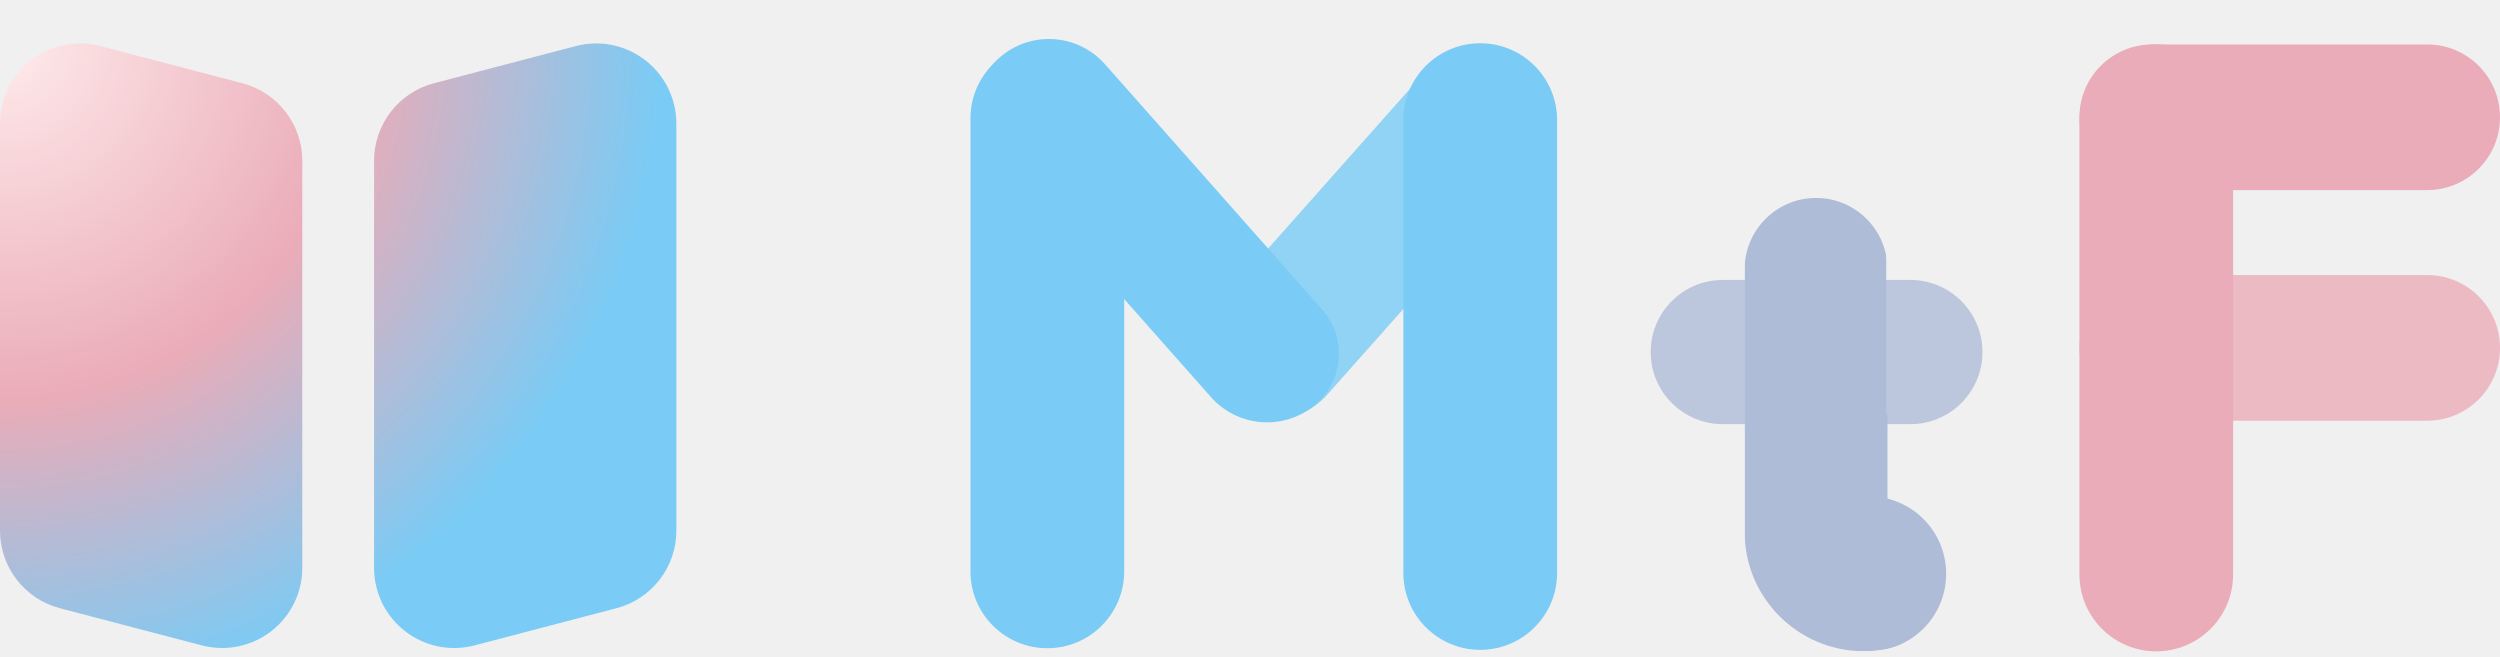
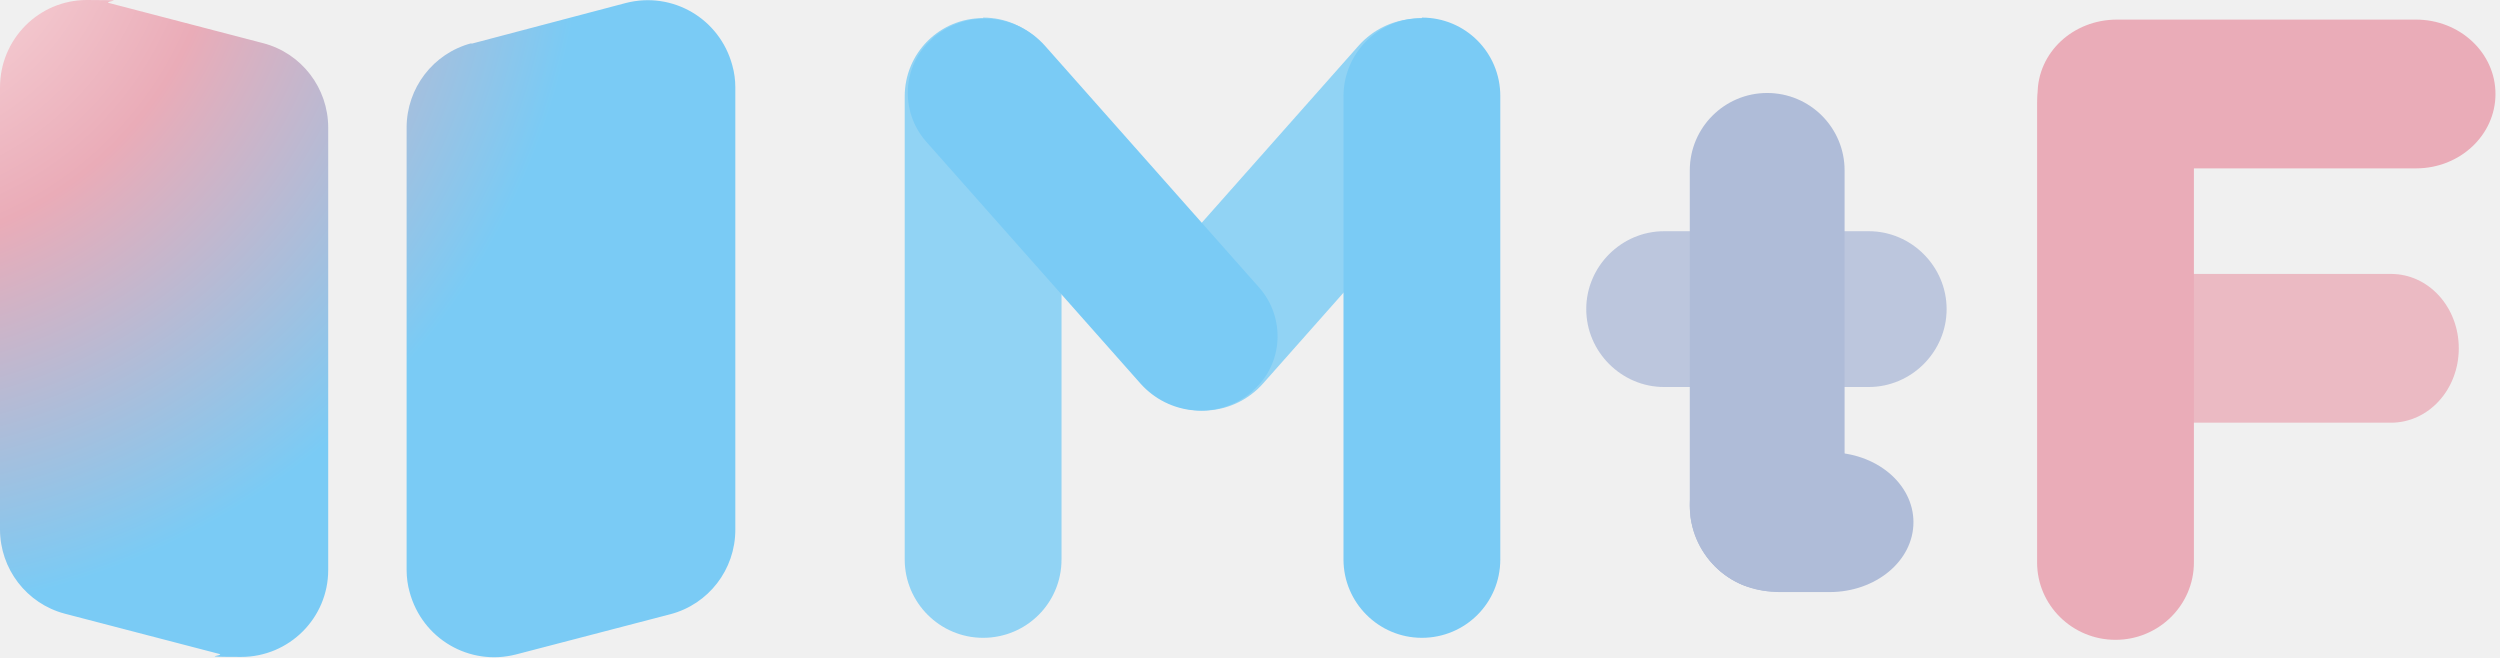
- <svg xmlns="http://www.w3.org/2000/svg" xmlns:xlink="http://www.w3.org/1999/xlink" width="499px" height="131px" viewBox="0 0 499 131" version="1.1">
+ <svg xmlns="http://www.w3.org/2000/svg" id="_图层_1" version="1.1" viewBox="0 0 497.4 130.8">
  <defs>
-     <radialGradient cx="-5.37764278e-15%" cy="-4.33075445e-15%" fx="-5.37764278e-15%" fy="-4.33075445e-15%" r="109.183%" gradientTransform="translate(-0,-0),scale(0.893901,1),rotate(43.71646),translate(0,0)" id="radialGradient-1">
-       <stop stop-color="#FFFFFF" offset="0%" />
-       <stop stop-color="#FFEBEB" offset="0%" />
-       <stop stop-color="#EAACB8" offset="54.19%" />
-       <stop stop-color="#7ACBF5" offset="100%" />
+     <radialGradient id="_未命名的渐变" data-name="未命名的渐变" cx="-471.2" cy="605.2" fx="-471.2" fy="605.2" r="1.2" gradientTransform="translate(-9378.2 92081.5) rotate(43.7) scale(120.7 -120.7)" gradientUnits="userSpaceOnUse">
+       <stop offset="0" stop-color="#fff" />
+       <stop offset="0" stop-color="#ffebeb" />
+       <stop offset=".5" stop-color="#eaacb8" />
+       <stop offset="1" stop-color="#7acbf5" />
    </radialGradient>
-     <path d="M91.209,-4.95899482e-15 L91.209,28.265 L47.209,28.265 C45.129,39.3 35.444,47.647 23.811,47.647 C10.661,47.647 0,36.981 0,23.823 C0,10.666 10.661,-6.73535166e-15 23.811,-6.73535166e-15 C23.946,-6.73535166e-15 24.081,0.001 24.215,0.003 L91.209,-4.95899482e-15 Z" id="path-2" />
+     <clipPath id="clippath">
+       <circle cx="353.3" cy="100.6" r="17.1" fill="none" />
+     </clipPath>
  </defs>
-   <g id="MtF-Wiki-new-Logo" stroke="none" stroke-width="1" fill="none" fill-rule="evenodd">
-     <g id="MtF-Wiki---横版" transform="translate(-64, -36)">
-       <g id="编组-2" transform="translate(64, 36)">
-         <g id="编组-8" transform="translate(0, 8.668969)" fill="url(#radialGradient-1)">
-           <path d="M86.61,7.949 L114.945,0.526 C123.493,-1.713 132.238,3.401 134.478,11.949 C134.824,13.273 135,14.636 135,16.004 L135,97.25 C135,104.525 130.092,110.884 123.055,112.728 L94.719,120.15 C86.171,122.39 77.426,117.275 75.187,108.727 C74.84,107.404 74.665,106.041 74.665,104.673 L74.665,23.427 C74.665,16.152 79.573,9.793 86.61,7.949 Z M20.055,0.526 L48.39,7.949 C55.427,9.793 60.335,16.152 60.335,23.427 L60.335,104.673 C60.335,113.509 53.172,120.673 44.335,120.673 C42.967,120.673 41.604,120.497 40.281,120.15 L11.945,112.728 C4.908,110.884 -8.85430612e-16,104.525 0,97.25 L0,16.004 C2.47054768e-15,7.167 7.163,0.004 16,0.004 C17.368,0.004 18.731,0.179 20.055,0.526 Z" id="形状结合" />
+   <g id="_编组-8">
+     <path id="_形状结合" d="M93.8,8.7L124.5.6c9.3-2.4,18.7,3.1,21.2,12.4.4,1.4.6,2.9.6,4.4v88c0,7.9-5.3,14.8-12.9,16.8l-30.7,8c-9.3,2.4-18.7-3.1-21.2-12.4-.4-1.4-.6-2.9-.6-4.4V25.4c0-7.9,5.3-14.8,12.9-16.8h0q0,.1,0,0ZM21.7.6l30.7,8c7.6,2,12.9,8.9,12.9,16.8v88c0,9.6-7.8,17.3-17.3,17.3s-3-.2-4.4-.6l-30.7-8C5.3,120.1,0,113.2,0,105.3V17.4c0-9.6,7.7-17.4,17.3-17.4s3,.2,4.4.6Z" fill="url(#_未命名的渐变)" fill-rule="evenodd" />
+   </g>
+   <g>
+     <g>
+       <path id="_矩形" d="M480.7,33.5h-59.5c-8.8,0-15.8-6.6-15.8-14.8h0c0-8.2,7-14.8,15.8-14.8h59.5c8.7,0,15.8,6.6,15.8,14.8h0c0,8.2-7.1,14.8-15.8,14.8Z" fill="#eaacb8" fill-rule="evenodd" />
+       <path id="_矩形-2" d="M475.7,84.1h-50.8c-7.5,0-13.5-6.6-13.5-14.8h0c0-8.2,6-14.8,13.5-14.8h50.8c7.5,0,13.5,6.6,13.5,14.8h0c0,8.2-6,14.8-13.5,14.8h0Z" fill="#eaacb8" fill-opacity=".8" fill-rule="evenodd" />
+       <path id="_矩形-3" d="M405.3,111.9V20.6c0-8.5,7-15.4,15.6-15.4s15.6,6.9,15.6,15.4v91.3c0,8.5-7,15.4-15.6,15.4s-15.6-6.9-15.6-15.4Z" fill="#eaacb8" fill-rule="evenodd" />
+     </g>
+     <g>
+       <g clip-path="url(#clippath)">
+         <g>
+           <path d="M351.6,19.9c8.5,0,15.4,6.9,15.4,15.4v66.5c0,8.5-6.9,15.4-15.4,15.4s-15.4-6.9-15.4-15.4V35.3c0-8.5,6.9-15.4,15.4-15.4Z" fill="#afbcd8" fill-rule="evenodd" />
+           <path d="M336.3,103.9c0-7.7,7.5-13.9,16.7-13.9h9.8c9.2,0,16.7,6.2,16.7,13.9s-7.5,13.9-16.7,13.9h-9.8c-9.2,0-16.7-6.2-16.7-13.9Z" fill="#afbcd8" fill-rule="evenodd" />
        </g>
-         <g id="编组-6" transform="translate(189.0195, 0)">
-           <g id="编组-4" transform="translate(62.49215, 64.85365) scale(-1, -1) rotate(90) translate(-62.49215, -64.85365) translate(-2.361502, 2.361502)" fill="#7ACBF5">
-             <path d="M80.814,40.68 C88.736,40.909 95.103,47.28 95.326,55.202 L97.007,114.972 C97.214,122.336 91.412,128.473 84.049,128.68 C83.796,128.687 83.542,128.687 83.289,128.679 C75.367,128.451 69.001,122.08 68.778,114.157 L67.097,54.387 C66.89,47.024 72.691,40.887 80.055,40.68 C80.308,40.673 80.561,40.673 80.814,40.68 Z" id="矩形" fill-opacity="0.8" transform="translate(82.0517, 84.67975) scale(-1, 1) rotate(50) translate(-82.0517, -84.67975) " />
-             <rect id="矩形" x="-2.13162821e-14" y="91.091" width="121.074" height="30.688" rx="15.344" />
-             <path d="M60.86,-40.511 C69.334,-40.511 76.204,-33.642 76.204,-25.167 L76.204,65.219 C76.204,73.693 69.334,80.563 60.86,80.563 C52.386,80.563 45.516,73.693 45.516,65.219 L45.516,-25.167 C45.516,-33.642 52.386,-40.511 60.86,-40.511 Z" id="矩形" transform="translate(60.8598, 20.02567) rotate(90) translate(-60.8598, -20.02567) " />
-             <path d="M82.428,-4.674 C90.35,-4.431 96.706,1.952 96.916,9.875 L98.645,75.217 C98.84,82.581 93.029,88.708 85.666,88.902 C85.412,88.909 85.158,88.909 84.904,88.901 C76.982,88.658 70.626,82.275 70.416,74.352 L68.687,9.009 C68.492,1.646 74.303,-4.481 81.666,-4.676 C81.92,-4.682 82.174,-4.682 82.428,-4.674 Z" id="矩形" transform="translate(83.66602, 42.11338) rotate(50) translate(-83.66602, -42.11338) " />
-           </g>
-           <g id="编组-4" transform="translate(268.0084, 69.43922) scale(-1, -1) translate(-268.0084, -69.43922) translate(226.0362, 8.871163)" fill="#EAACB8">
-             <rect id="矩形" x="0" y="92.063" width="83.944" height="29.073" rx="14.536" />
-             <rect id="矩形" fill-opacity="0.8" x="0" y="46.032" width="83.944" height="29.073" rx="14.536" />
-             <path d="M23.376,45.232 L113.84,45.232 C122.31,45.232 129.176,52.098 129.176,60.568 C129.176,69.038 122.31,75.904 113.84,75.904 L23.376,75.904 C14.906,75.904 8.04,69.038 8.04,60.568 C8.04,52.098 14.906,45.232 23.376,45.232 Z" id="矩形" transform="translate(68.60833, 60.56806) rotate(90) translate(-68.60833, -60.56806) " />
-           </g>
-           <g id="编组-4" transform="translate(173.6562, 84.37935) scale(-1, -1) rotate(90) translate(-173.6562, -84.37935) translate(128.0518, 51.18359)">
-             <g id="编组" transform="translate(-0, -0)">
-               <path d="M40.996,18.719 L78.433,18.719 C86.382,18.719 92.825,25.162 92.825,33.111 C92.825,41.059 86.382,47.502 78.433,47.502 L40.996,47.502 C33.047,47.502 26.604,41.059 26.604,33.111 C26.604,25.162 33.047,18.719 40.996,18.719 Z" id="矩形" fill-opacity="0.8" fill="#AFBCD8" transform="translate(59.71451, 33.11054) rotate(90) translate(-59.71451, -33.11054) " />
-               <g id="编组-9" transform="translate(0, 18.74463)">
-                 <g id="编组-10" transform="translate(0, -0)">
-                   <mask id="mask-3" fill="white">
-                     <use xlink:href="#path-2" />
-                   </mask>
-                   <g id="蒙版" />
-                   <g mask="url(#mask-3)" fill="#AFBCD8" id="矩形">
-                     <g transform="translate(0, -0)">
-                       <path d="M45.464,-30.749 C53.34,-30.749 59.725,-24.364 59.725,-16.487 L59.725,45.01 C59.725,52.886 53.34,59.271 45.464,59.271 C37.587,59.271 31.202,52.886 31.202,45.01 L31.202,-16.487 C31.202,-24.364 37.587,-30.749 45.464,-30.749 Z" transform="translate(45.46353, 14.26112) rotate(90) translate(-45.46353, -14.26112) " />
-                       <path d="M15.458,0.299 C23.995,0.299 30.915,7.22 30.915,15.757 L30.915,24.773 C30.915,33.31 23.995,40.23 15.458,40.23 C6.921,40.23 1.0454901e-15,33.31 0,24.773 L0,15.757 C-1.0454901e-15,7.22 6.921,0.299 15.458,0.299 Z" />
-                     </g>
-                   </g>
-                 </g>
-               </g>
-             </g>
-           </g>
-         </g>
+       </g>
+       <path d="M337.5,103.9c0-7.7,7.5-13.9,16.7-13.9h9.8c9.2,0,16.7,6.2,16.7,13.9s-7.5,13.9-16.7,13.9h-9.8c-9.2,0-16.7-6.2-16.7-13.9Z" fill="#afbcd8" fill-rule="evenodd" />
+       <path id="_矩形-4" d="M331.1,46h40.7c8.5,0,15.5,7,15.5,15.5s-7,15.5-15.5,15.5h-40.7c-8.5,0-15.5-7-15.5-15.5s7-15.5,15.5-15.5Z" fill="#afbcd8" fill-opacity=".8" fill-rule="evenodd" />
+       <path d="M351.6,18.5c8.5,0,15.4,6.9,15.4,15.4v66.5c0,8.5-6.9,15.4-15.4,15.4s-15.4-6.9-15.4-15.4V33.9c0-8.5,6.9-15.4,15.4-15.4h0Z" fill="#afbcd8" fill-rule="evenodd" />
+     </g>
+     <g>
+       <g>
+         <path id="_矩形-5" d="M229.4,78.2c6.6,5.3,16.2,4.5,21.9-1.9l42.7-48.2c5.2-5.9,4.7-15.1-1.2-20.3-.2-.2-.5-.4-.6-.6-6.6-5.3-16.2-4.5-21.9,1.9l-42.7,48.2c-5.2,5.9-4.7,15.1,1.2,20.3.2.2.5.4.6.6Z" fill="#7acbf5" fill-opacity=".8" fill-rule="evenodd" />
+         <path id="_矩形-8" d="M282.9,3.5c8.7,0,15.6,7,15.6,15.6v92.2c0,8.7-7,15.6-15.6,15.6s-15.6-7-15.6-15.6V19.2c0-8.7,7-15.6,15.6-15.6Z" fill="#7acbf5" fill-rule="evenodd" />
+       </g>
+       <g>
+         <path id="_矩形-6" d="M195.6,3.5c8.7,0,15.6,7,15.6,15.6v92.2c0,8.7-7,15.6-15.6,15.6s-15.6-7-15.6-15.6V19.2c0-8.7,7-15.6,15.6-15.6Z" fill="#7acbf5" fill-opacity=".8" fill-rule="evenodd" />
+         <path id="_矩形-51" d="M249.4,77.6c5.9-5.2,6.4-14.3,1.2-20.3l-42.7-48.2c-5.7-6.4-15.3-7.2-21.9-1.9-.2.2-.5.4-.6.6-5.9,5.2-6.4,14.3-1.2,20.3l42.7,48.2c5.7,6.4,15.3,7.2,21.9,1.9.2-.2.5-.4.6-.6Z" fill="#7acbf5" fill-rule="evenodd" />
      </g>
    </g>
  </g>
</svg>
